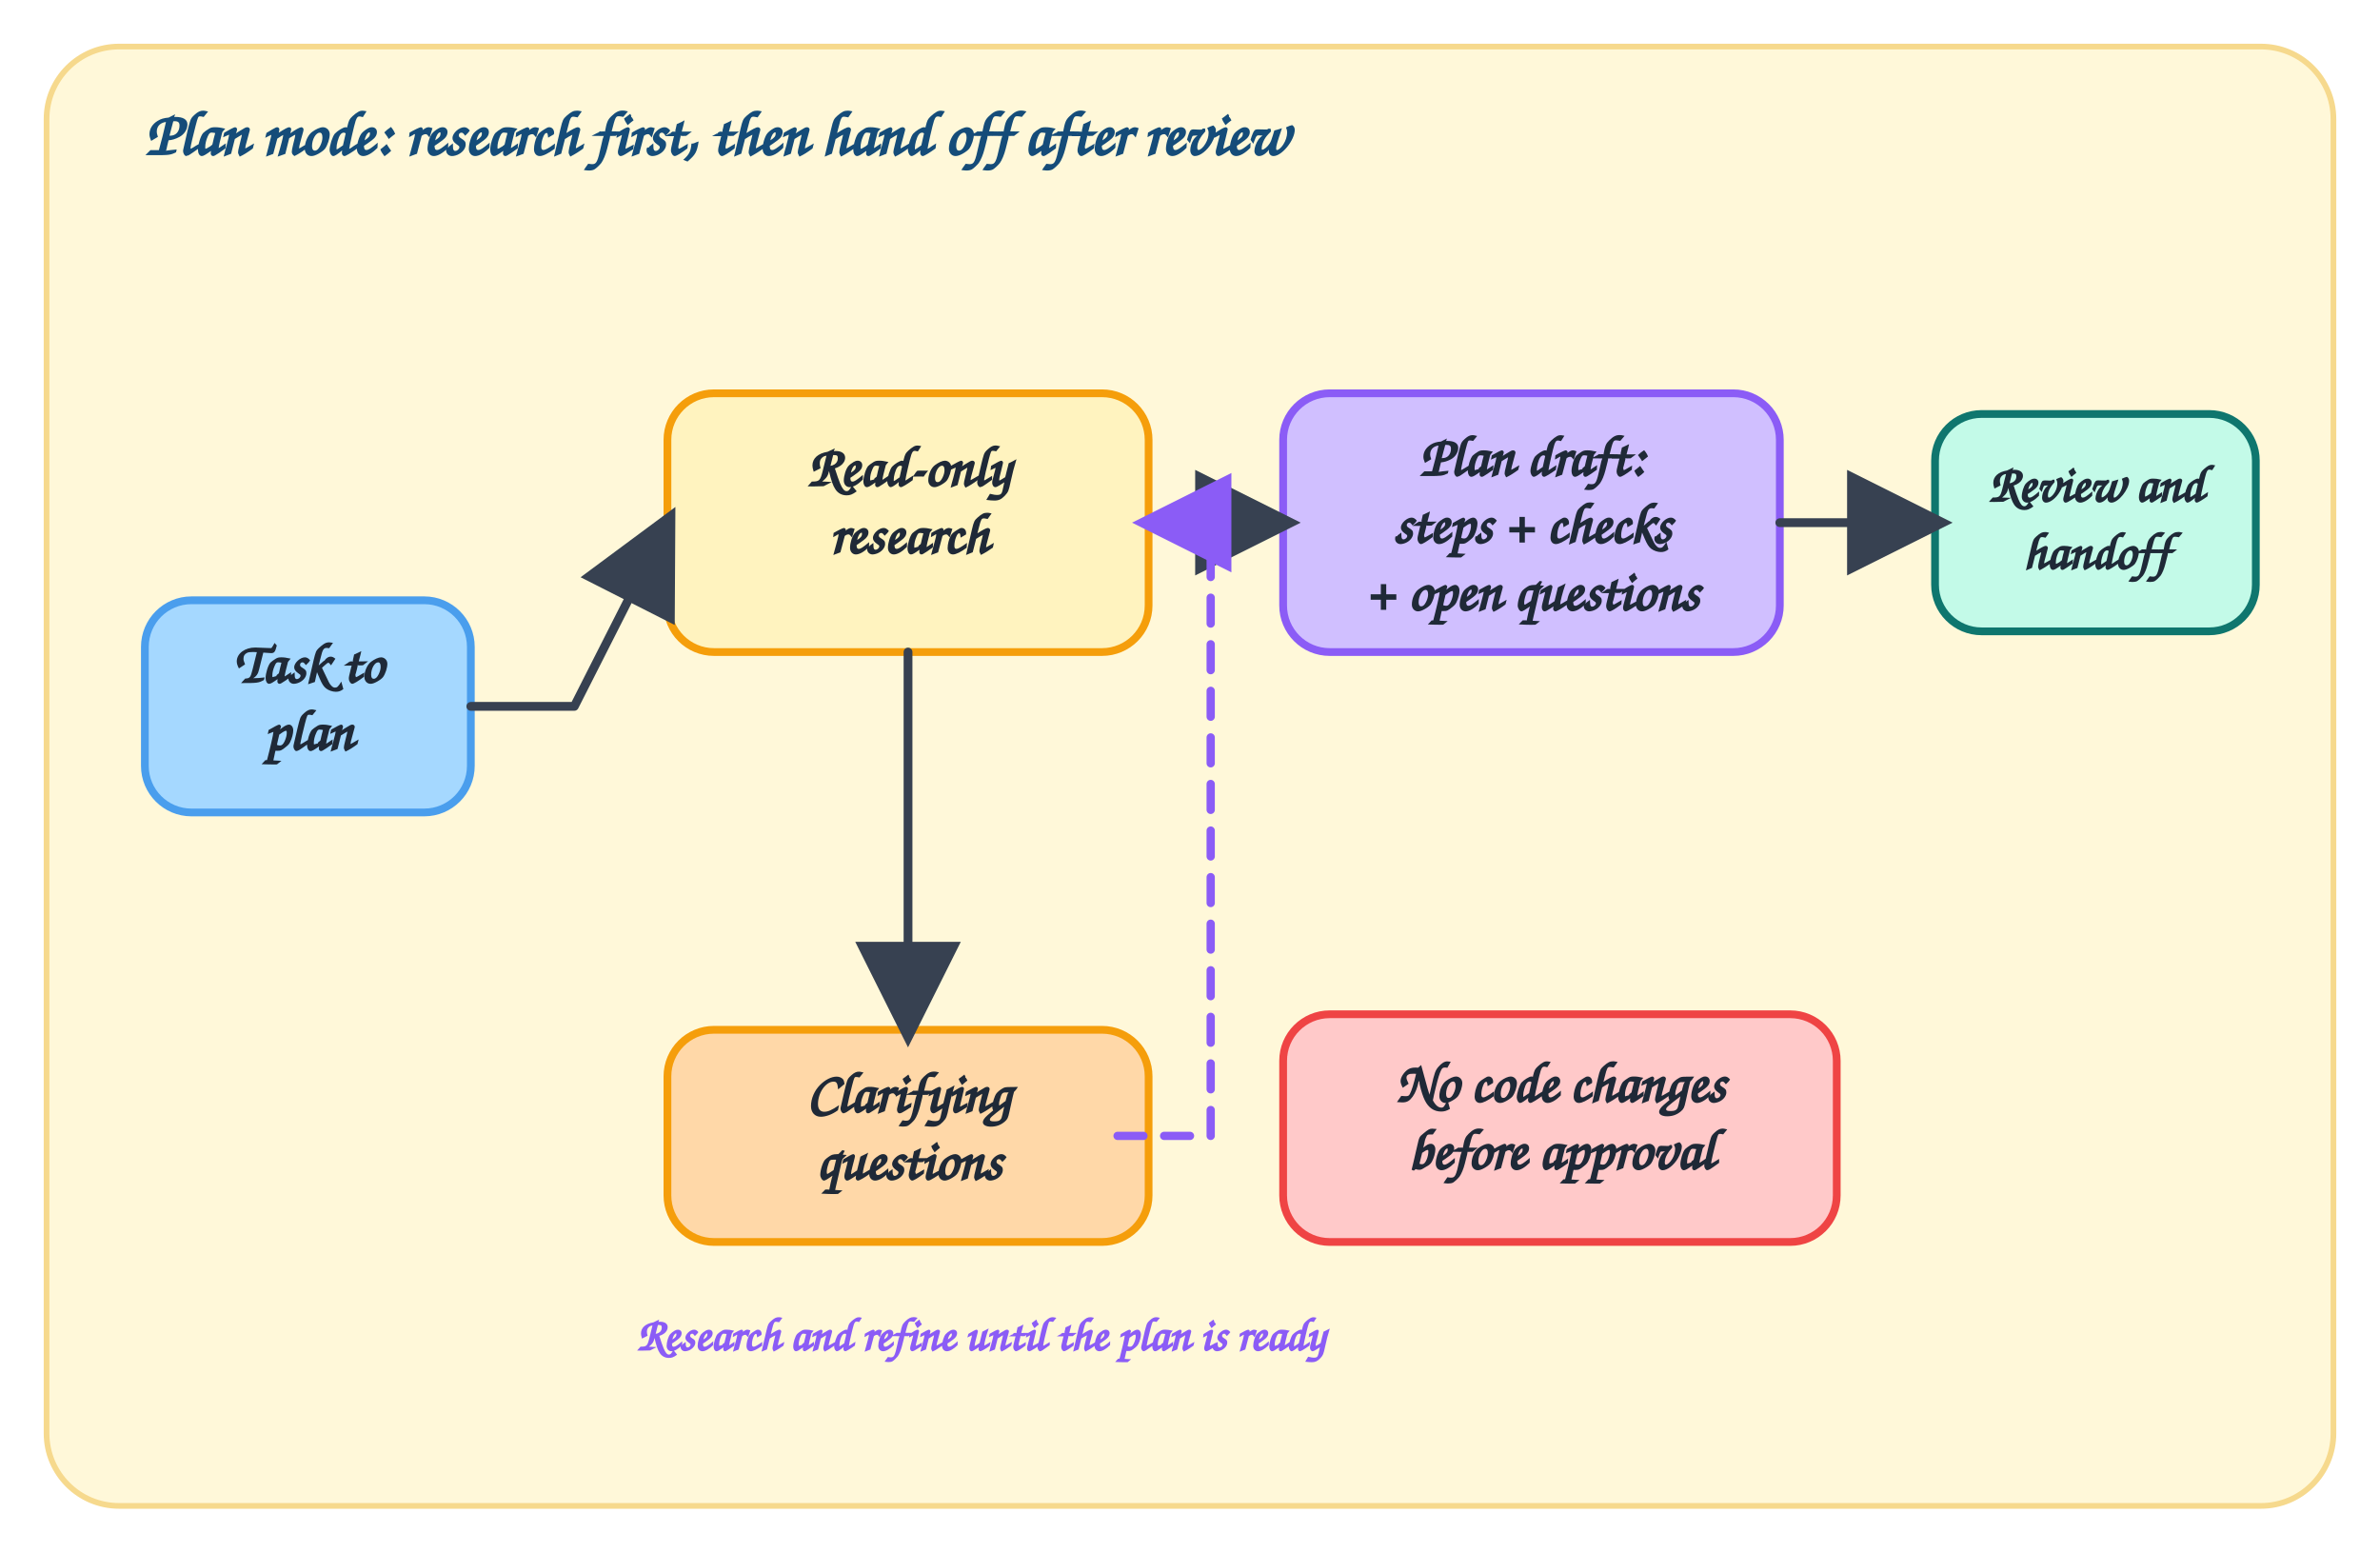
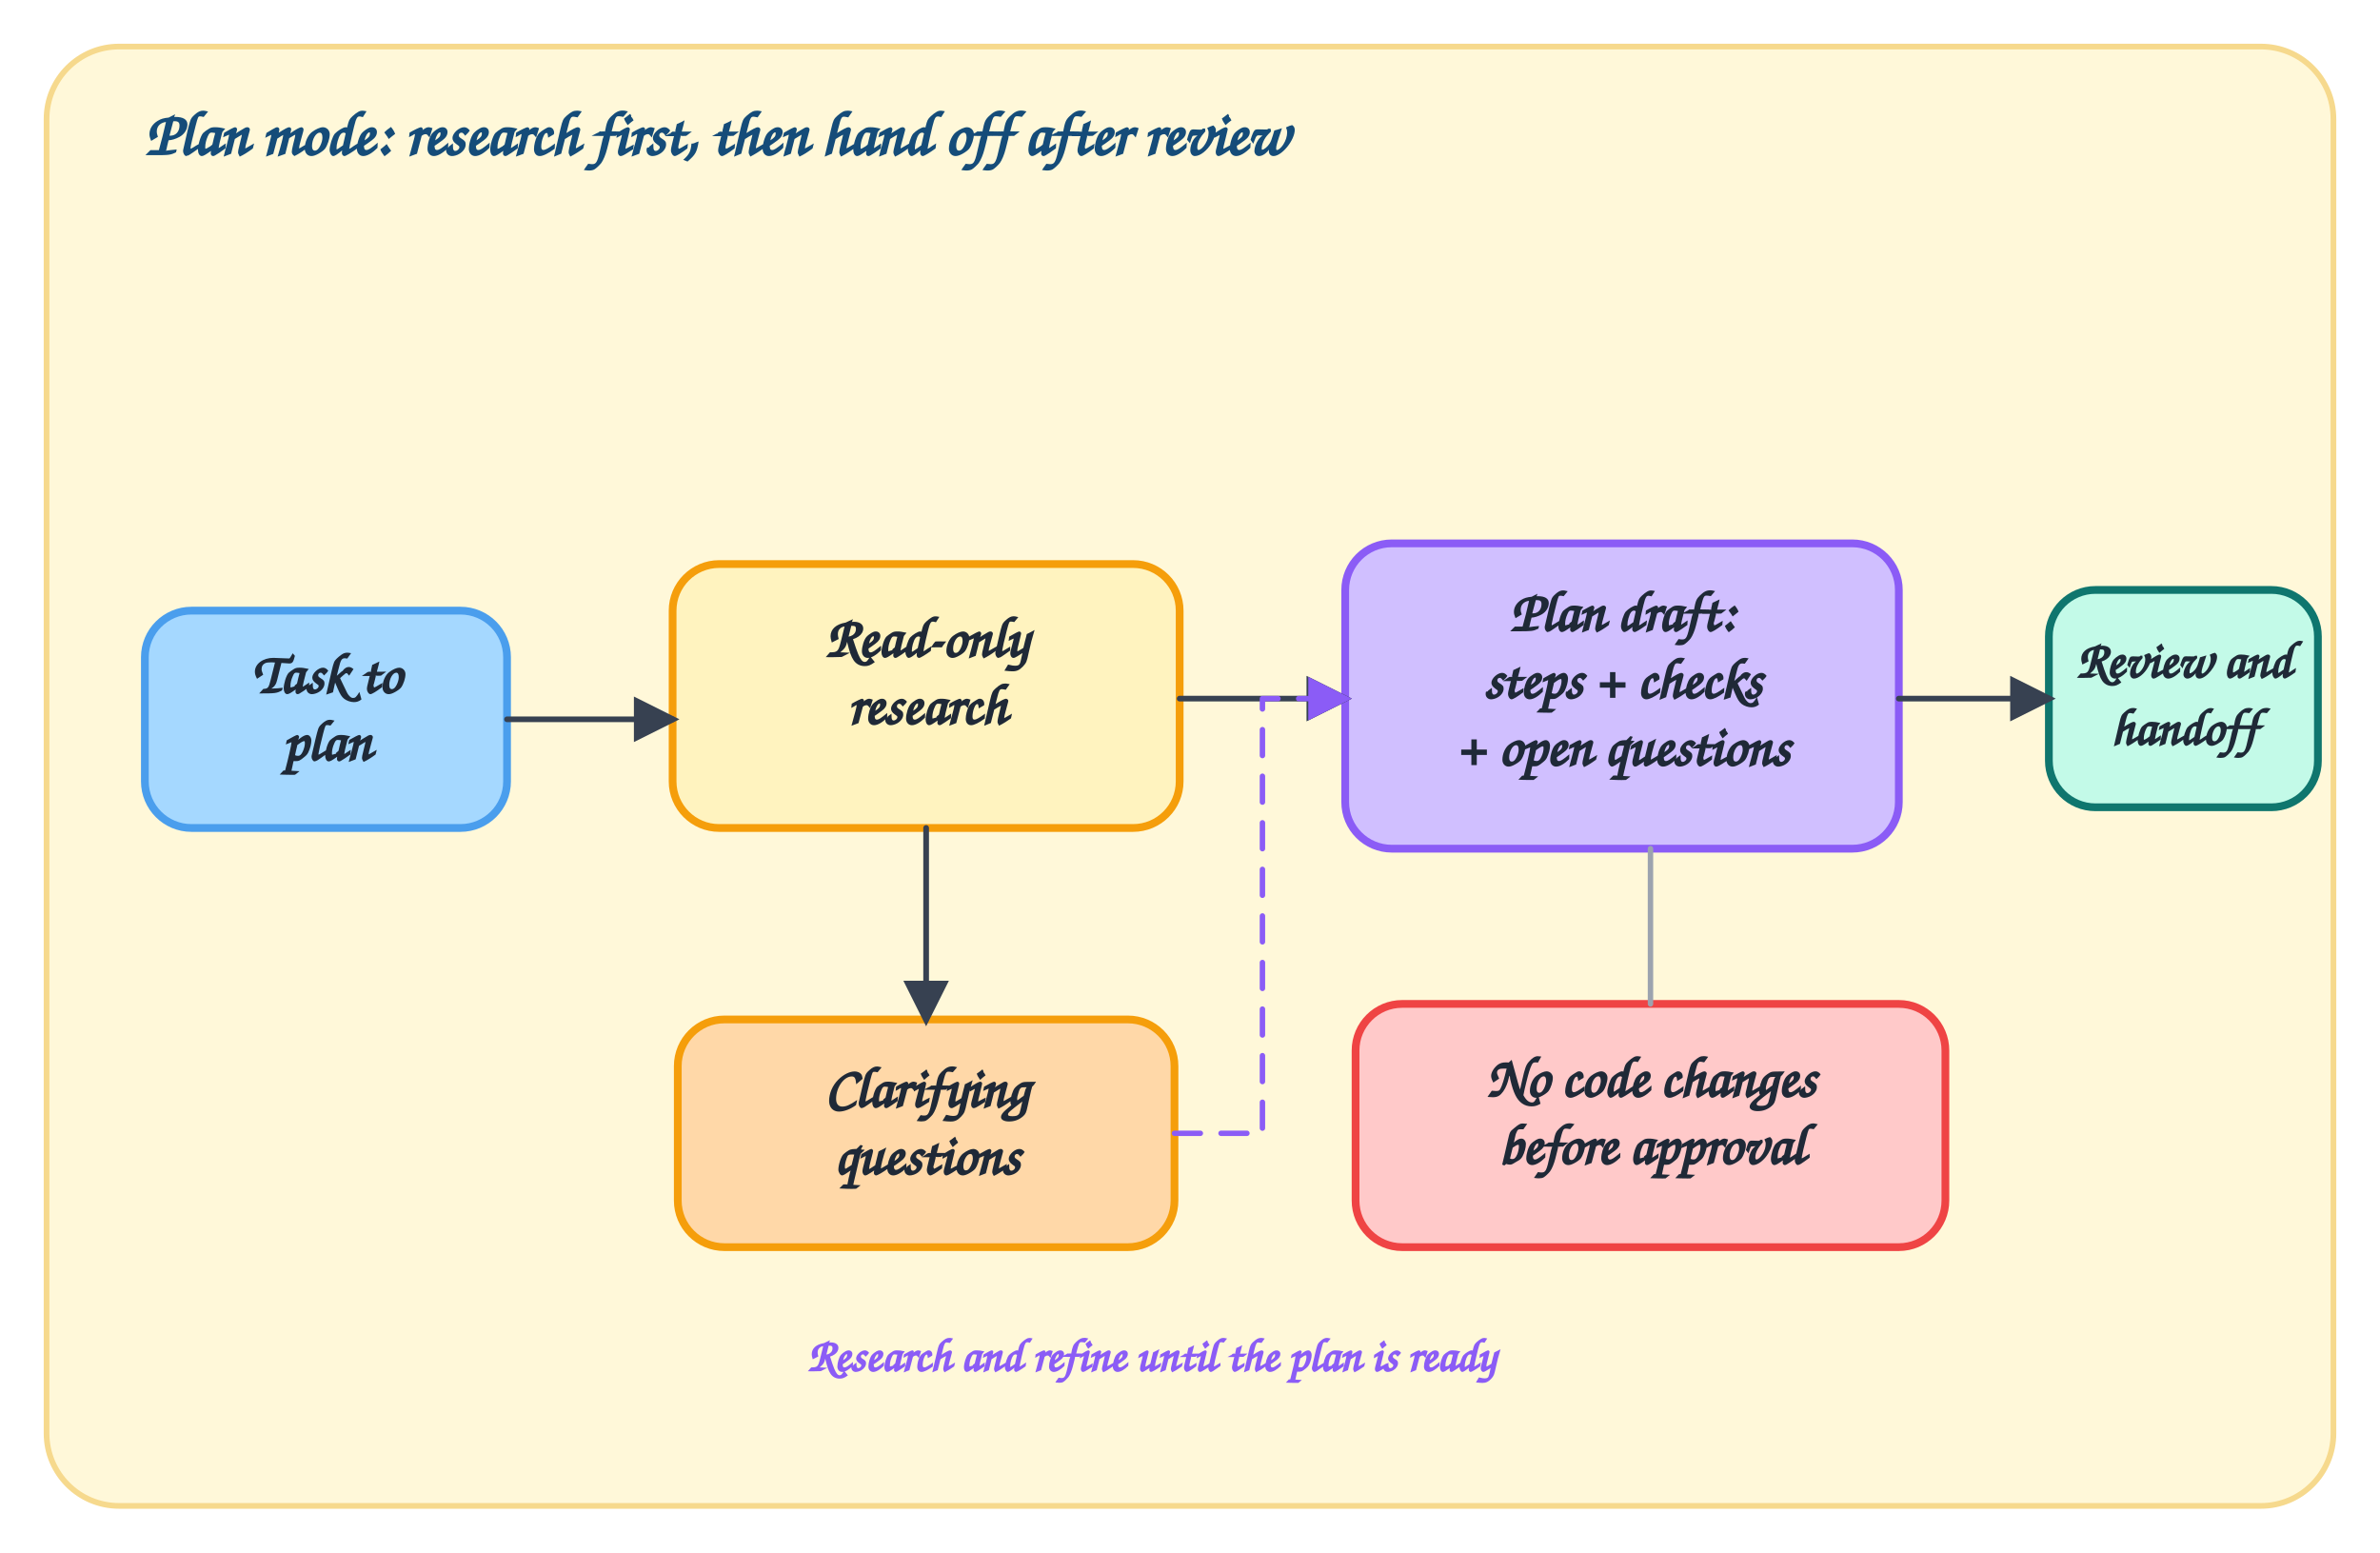
<svg xmlns="http://www.w3.org/2000/svg" viewBox="0 0 920 600" role="img" aria-labelledby="title desc">
  <defs>
-     <marker id="arrow" markerWidth="12" markerHeight="12" refX="10" refY="6" orient="auto" markerUnits="strokeWidth">
-       <path d="M0,0 L12,6 L0,12 z" fill="#374151" />
+     <marker id="arrow" markerWidth="8" markerHeight="8" refX="6.8" refY="4" orient="auto" markerUnits="strokeWidth">
+       <path d="M0,0 L8,4 L0,8 z" fill="#374151" />
    </marker>
-     <marker id="arrow-purple" markerWidth="12" markerHeight="12" refX="10" refY="6" orient="auto" markerUnits="strokeWidth">
-       <path d="M0,0 L12,6 L0,12 z" fill="#8b5cf6" />
+     <marker id="arrow-purple" markerWidth="8" markerHeight="8" refX="6.8" refY="4" orient="auto" markerUnits="strokeWidth">
+       <path d="M0,0 L8,4 L0,8 z" fill="#8b5cf6" />
    </marker>
    <style>
      .panel { fill: #fff8d9; stroke: #f6d98d; stroke-width: 2.2; }
      .ink { fill: #154c79; font: 700 24px "Bradley Hand", "Marker Felt", "Comic Sans MS", cursive; }
      .box { stroke-width: 3; }
      .boxtext { fill: #1f2937; font: 700 22px "Bradley Hand", "Marker Felt", "Comic Sans MS", cursive; text-anchor: middle; }
      .small { fill: #1f2937; font: 700 20px "Bradley Hand", "Marker Felt", "Comic Sans MS", cursive; text-anchor: middle; }
-       .arrow { fill: none; stroke: #374151; stroke-width: 3.4; stroke-linecap: round; stroke-linejoin: round; marker-end: url(#arrow); }
-       .loop { fill: none; stroke: #8b5cf6; stroke-width: 3.2; stroke-linecap: round; stroke-linejoin: round; stroke-dasharray: 10 8; marker-end: url(#arrow-purple); }
+       .arrow { fill: none; stroke: #374151; stroke-width: 2.2; stroke-linecap: round; stroke-linejoin: round; marker-end: url(#arrow); }
+       .loop { fill: none; stroke: #8b5cf6; stroke-width: 2.1; stroke-linecap: round; stroke-linejoin: round; stroke-dasharray: 10 8; marker-end: url(#arrow-purple); }
+       .guide { fill: none; stroke: #9ca3af; stroke-width: 2.1; stroke-linecap: round; stroke-linejoin: round; }
      .note { fill: #8b5cf6; font: 700 18px "Bradley Hand", "Marker Felt", "Comic Sans MS", cursive; }
    </style>
  </defs>
  <rect class="panel" x="18" y="18" width="884" height="564" rx="28" />
  <text class="ink" x="56" y="60">Plan mode: research first, then hand off after review</text>
-   <rect class="box" x="56" y="232" width="126" height="82" rx="18" fill="#a5d8ff" stroke="#4a9eed" />
-   <text class="boxtext" x="119" y="264">Task to</text>
-   <text class="boxtext" x="119" y="290">plan</text>
-   <rect class="box" x="258" y="152" width="186" height="100" rx="18" fill="#fff3bf" stroke="#f59e0b" />
-   <text class="boxtext" x="351" y="188">Read-only</text>
-   <text class="boxtext" x="351" y="214">research</text>
-   <rect class="box" x="496" y="152" width="192" height="100" rx="18" fill="#d0bfff" stroke="#8b5cf6" />
-   <text class="boxtext" x="592" y="184">Plan draft:</text>
-   <text class="boxtext" x="592" y="210">steps + checks</text>
-   <text class="boxtext" x="592" y="236">+ open questions</text>
-   <rect class="box" x="748" y="160" width="124" height="84" rx="18" fill="#c3fae8" stroke="#0f766e" />
-   <text class="small" x="810" y="194">Review and</text>
-   <text class="small" x="810" y="220">handoff</text>
-   <rect class="box" x="258" y="398" width="186" height="82" rx="18" fill="#ffd8a8" stroke="#f59e0b" />
-   <text class="boxtext" x="351" y="430">Clarifying</text>
-   <text class="boxtext" x="351" y="456">questions</text>
-   <rect class="box" x="496" y="392" width="214" height="88" rx="18" fill="#ffc9c9" stroke="#ef4444" />
-   <text class="boxtext" x="603" y="426">No code changes</text>
-   <text class="boxtext" x="603" y="452">before approval</text>
-   <path class="arrow" d="M182 273 L222 273 L258 202" />
-   <path class="arrow" d="M444 202 L496 202" />
-   <path class="arrow" d="M688 202 L748 202" />
-   <path class="arrow" d="M351 252 L351 398" />
-   <path class="loop" d="M432 439 L468 439 L468 202 L444 202" />
-   <text class="note" x="246" y="522">Research and refine until the plan is ready</text>
+   <rect class="box" x="56" y="236" width="140" height="84" rx="18" fill="#a5d8ff" stroke="#4a9eed" />
+   <text class="boxtext" x="126" y="268">Task to</text>
+   <text class="boxtext" x="126" y="294">plan</text>
+   <rect class="box" x="260" y="218" width="196" height="102" rx="18" fill="#fff3bf" stroke="#f59e0b" />
+   <text class="boxtext" x="358" y="254">Read-only</text>
+   <text class="boxtext" x="358" y="280">research</text>
+   <rect class="box" x="520" y="210" width="214" height="118" rx="18" fill="#d0bfff" stroke="#8b5cf6" />
+   <text class="boxtext" x="627" y="244">Plan draft:</text>
+   <text class="boxtext" x="627" y="270">steps + checks</text>
+   <text class="boxtext" x="627" y="296">+ open questions</text>
+   <rect class="box" x="792" y="228" width="104" height="84" rx="18" fill="#c3fae8" stroke="#0f766e" />
+   <text class="small" x="844" y="262">Review and</text>
+   <text class="small" x="844" y="288">handoff</text>
+   <rect class="box" x="262" y="394" width="192" height="88" rx="18" fill="#ffd8a8" stroke="#f59e0b" />
+   <text class="boxtext" x="358" y="428">Clarifying</text>
+   <text class="boxtext" x="358" y="454">questions</text>
+   <rect class="box" x="524" y="388" width="228" height="94" rx="18" fill="#ffc9c9" stroke="#ef4444" />
+   <text class="boxtext" x="638" y="424">No code changes</text>
+   <text class="boxtext" x="638" y="450">before approval</text>
+   <path class="arrow" d="M196 278 L260 278" />
+   <path class="arrow" d="M456 270 L520 270" />
+   <path class="arrow" d="M734 270 L792 270" />
+   <path class="arrow" d="M358 320 L358 394" />
+   <path class="loop" d="M454 438 L488 438 L488 270 L520 270" />
+   <path class="guide" d="M638 328 L638 388" />
+   <text class="note" x="312" y="530">Research and refine until the plan is ready</text>
</svg>
